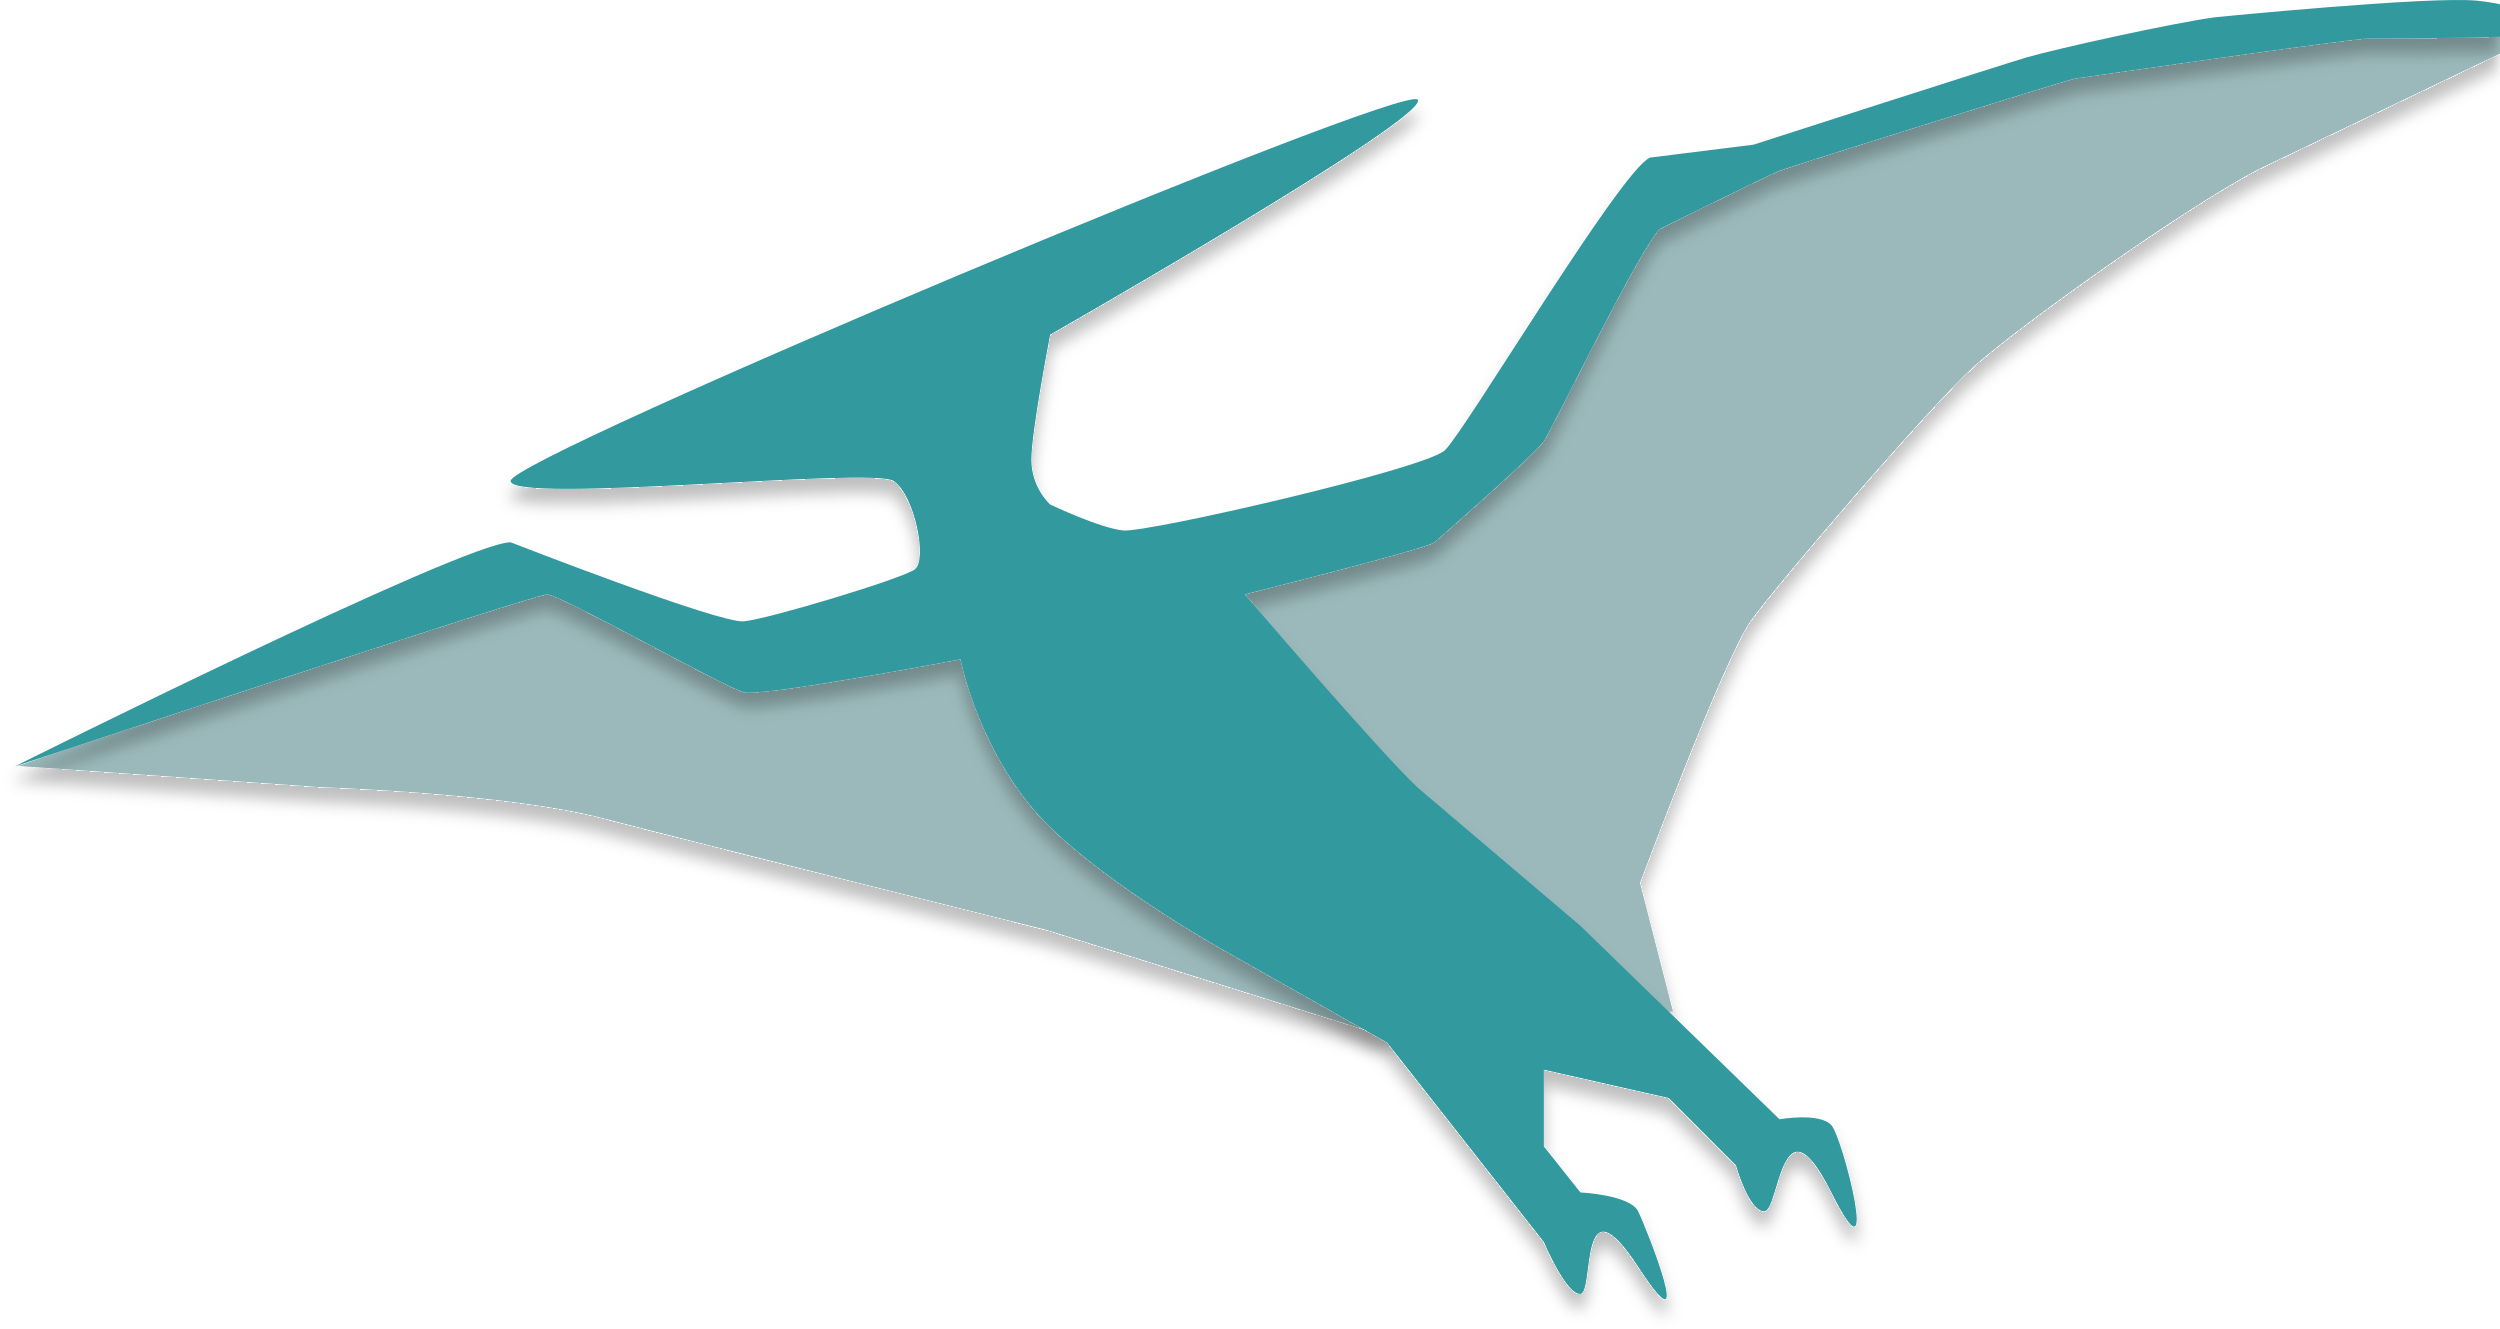
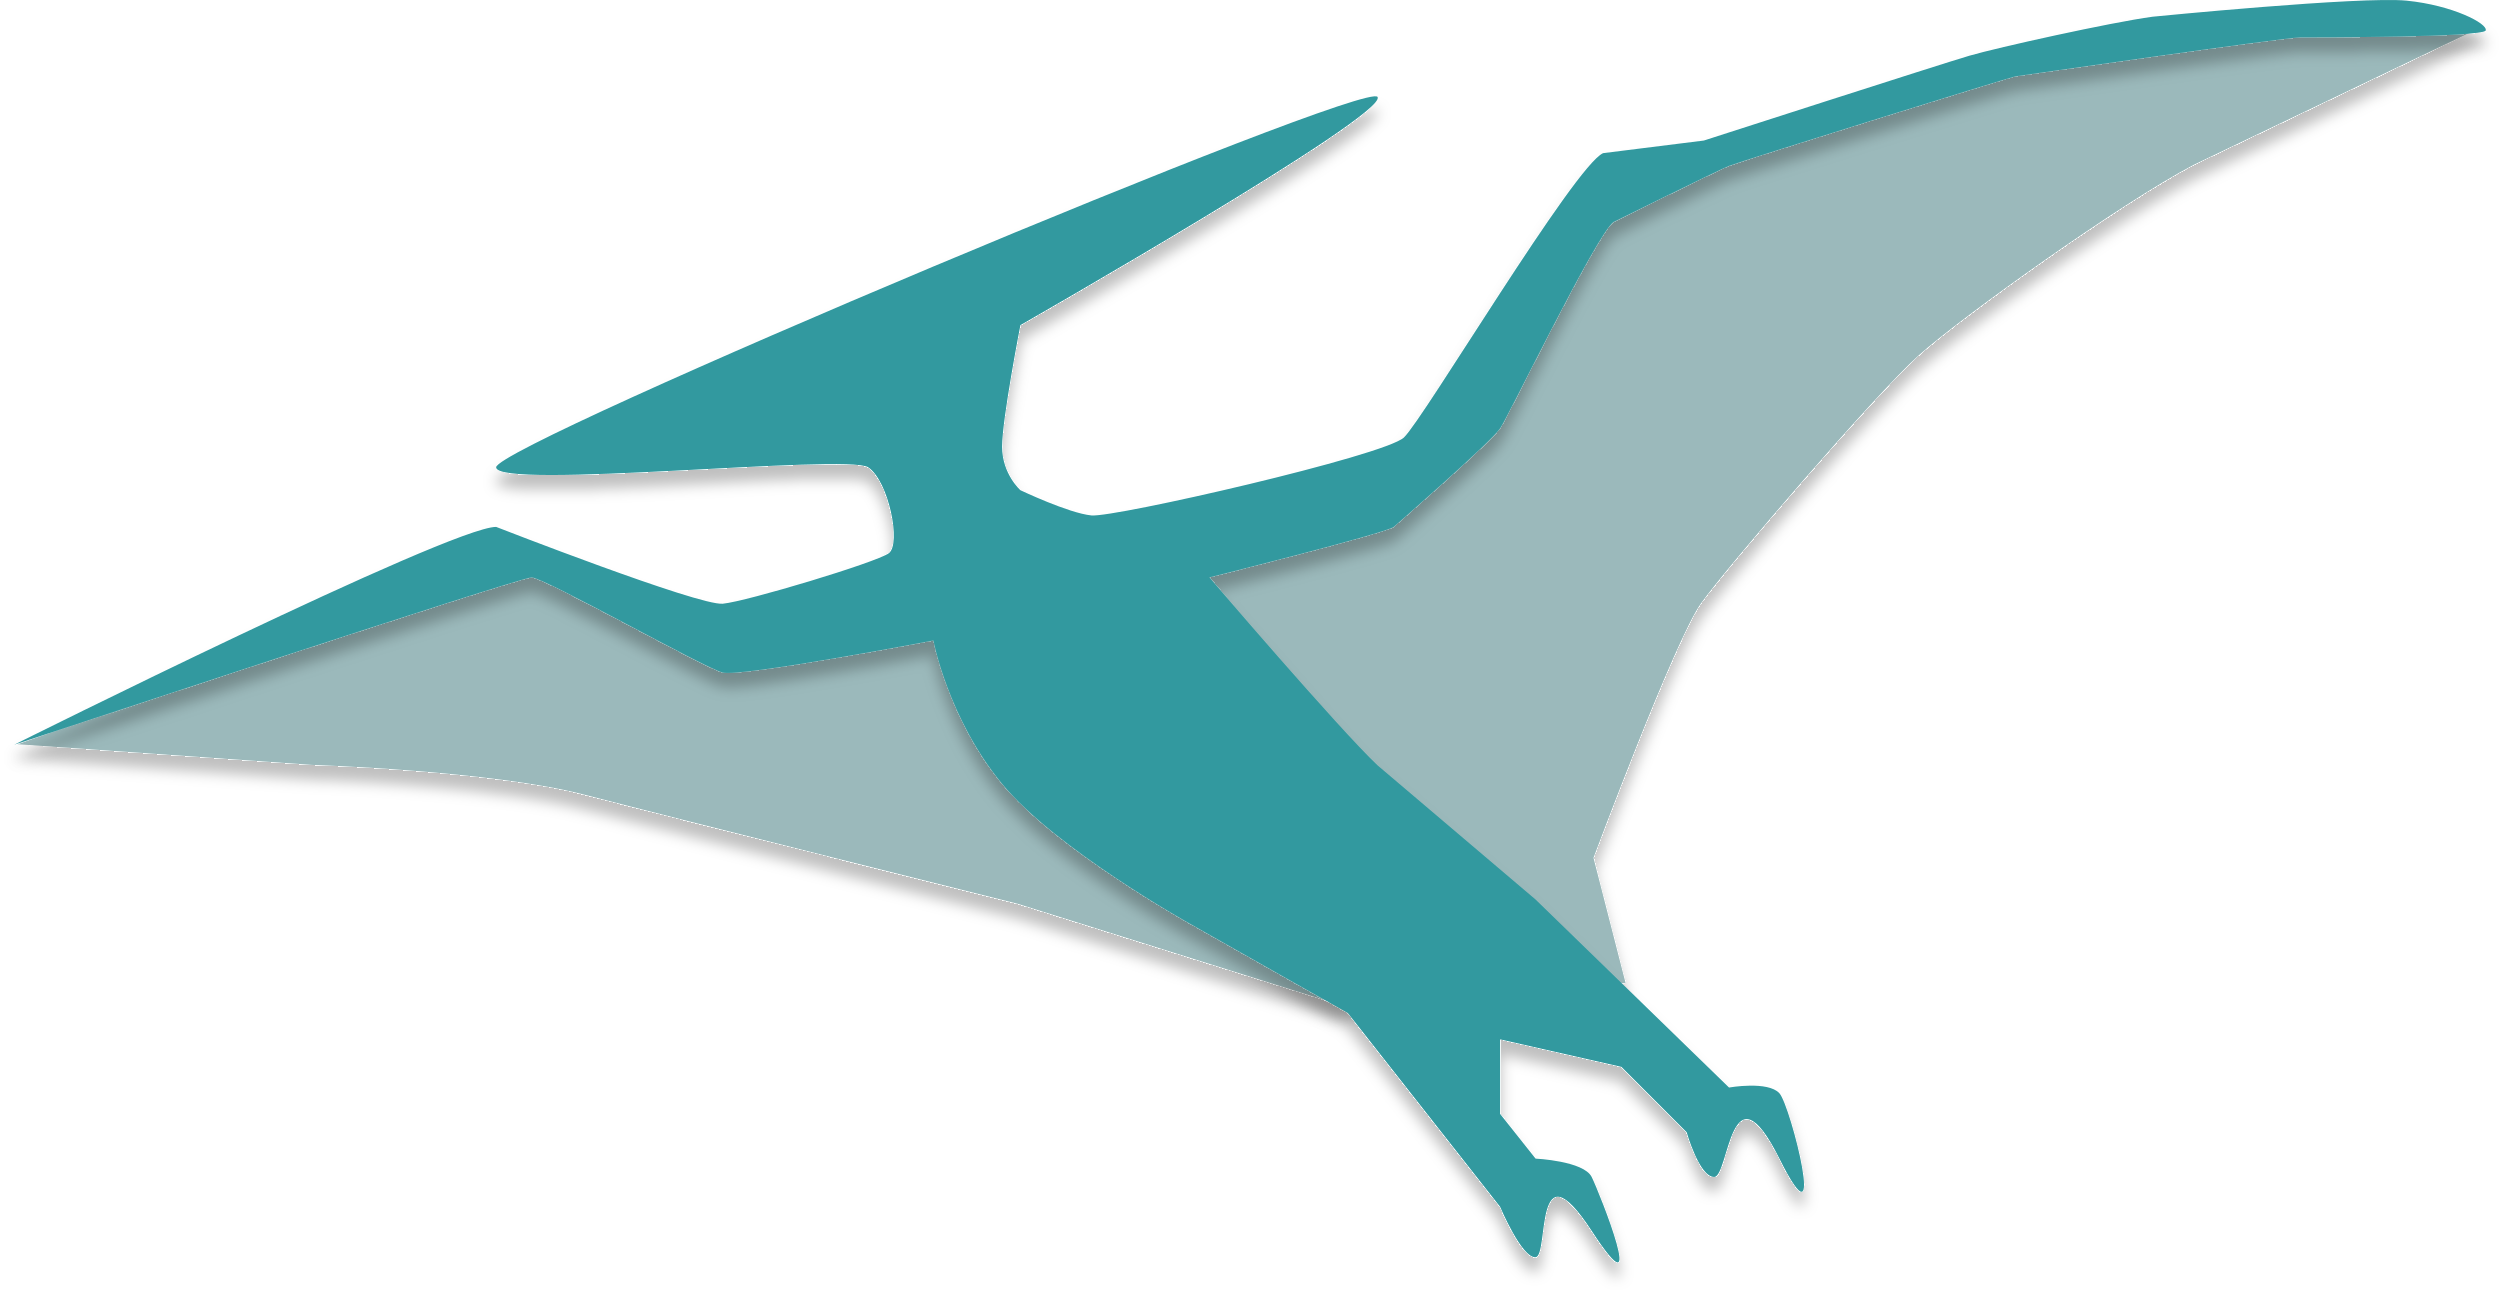
- <svg xmlns="http://www.w3.org/2000/svg" width="685" height="364" viewBox="0 0 685 364" fill="none">
-   <g filter="url(#filter0_d_109_539)">
-     <path d="M458.409 277.176L449.367 241.912C449.367 241.912 472.296 180.441 479.723 170.088C487.151 159.735 528.81 111.206 541.082 100.206C553.354 89.206 598.242 57.176 618.588 46.5L699 8L640.871 8.971L568.209 19.647L488.766 44.235L453.242 60.735L421.271 118.647L391.56 145.5L340.213 159.735L260.446 177.529L205.869 186.265L148.709 158.765L5 209.882L87.996 215.706C87.996 215.706 138.698 217.324 164.856 224.118C191.014 230.912 286.927 254.853 286.927 254.853L376.705 283L458.409 277.176Z" fill="#9BB9BB" />
+ <svg xmlns="http://www.w3.org/2000/svg" width="705" height="364" viewBox="0 0 705 364" fill="none">
+   <g filter="url(#filter0_d_554_118)">
+     <path d="M458.409 277.176L449.367 241.912C449.367 241.912 472.296 180.441 479.723 170.088C487.151 159.735 528.81 111.206 541.082 100.206C553.354 89.206 598.242 57.176 618.588 46.5L699 8L640.871 8.971L568.209 19.647L488.765 44.235L453.242 60.735L421.271 118.647L391.56 145.5L340.213 159.735L260.446 177.529L205.869 186.265L148.709 158.765L5 209.882L87.996 215.706C87.996 215.706 138.698 217.324 164.856 224.118C191.014 230.912 286.927 254.853 286.927 254.853L376.705 283L458.409 277.176Z" fill="#9BB9BB" />
  </g>
-   <g filter="url(#filter1_d_109_539)">
-     <path d="M388.48 27.345C385.574 22.172 139.908 125.307 139.908 131.773C139.908 138.239 239.014 127.894 244.824 131.773C250.635 135.653 254.186 153.435 250.635 156.021C247.084 158.608 210.605 169.6 203.826 170.247C197.047 170.893 139.908 148.585 139.908 148.585C126.995 148.585 4 210.013 4 210.013C4 210.013 146.364 162.811 149.915 162.811C153.466 162.811 198.661 188.352 203.826 189.645C208.991 190.938 263.225 180.592 263.225 180.592C263.225 180.592 267.422 202.578 282.594 221.006C297.767 239.434 335.537 260.449 335.537 260.449L380.086 285.667L423.022 340.306C423.022 340.306 429.155 354.855 433.029 354.531C436.903 354.208 432.383 321.878 448.847 347.095C465.311 372.313 451.107 336.426 448.847 331.9C446.588 327.374 433.029 326.727 433.029 326.727L423.022 314.118V293.103L457.241 300.862L475.641 319.291C475.641 319.291 479.192 331.9 483.389 331.9C487.586 331.9 487.909 298.923 501.79 326.727C515.671 354.531 505.018 311.855 501.79 308.298C498.562 304.742 487.586 306.682 487.586 306.682L433.029 253.66L388.48 215.833C377.504 205.487 341.025 162.811 341.025 162.811C341.025 162.811 390.094 150.525 392.999 148.585C392.999 148.585 420.439 124.66 423.022 120.781C425.604 116.901 450.139 66.142 454.981 62.586C454.981 62.586 484.358 48.037 487.586 46.744C490.814 45.45 565.386 22.173 568.291 21.526C568.291 21.526 644.154 10.534 648.673 10.533C653.193 10.533 700.325 10.533 700.97 8.593C701.616 6.654 691.609 1.481 678.696 0.188C665.783 -1.106 607.03 4.714 607.03 4.714C595.085 6.33 563.126 13.443 555.378 15.706C547.63 17.969 480.484 39.631 480.484 39.631L452.076 43.187C444.005 46.744 401.393 118.194 395.905 123.367C390.417 128.54 314.231 145.999 307.775 145.352C301.318 144.705 287.76 138.239 287.76 138.239C287.76 138.239 282.594 133.713 282.594 125.954C282.594 118.194 287.76 91.683 287.76 91.683C287.76 91.683 391.385 32.518 388.48 27.345Z" fill="#32999F" />
+   <g filter="url(#filter1_d_554_118)">
+     <path d="M388.48 27.345C385.574 22.172 139.908 125.307 139.908 131.773C139.908 138.239 239.014 127.894 244.824 131.773C250.635 135.653 254.186 153.435 250.635 156.021C247.084 158.608 210.605 169.6 203.826 170.247C197.047 170.893 139.908 148.585 139.908 148.585C126.995 148.585 4 210.013 4 210.013C4 210.013 146.364 162.811 149.915 162.811C153.466 162.811 198.661 188.352 203.826 189.645C208.991 190.938 263.225 180.592 263.225 180.592C263.225 180.592 267.422 202.578 282.594 221.006C297.767 239.434 335.537 260.449 335.537 260.449L380.086 285.667L423.022 340.306C423.022 340.306 429.155 354.855 433.029 354.531C436.903 354.208 432.383 321.878 448.847 347.095C465.311 372.313 451.107 336.426 448.847 331.9C446.588 327.374 433.029 326.727 433.029 326.727L423.022 314.118V293.103L457.241 300.862L475.641 319.291C475.641 319.291 479.192 331.9 483.389 331.9C487.586 331.9 487.909 298.923 501.79 326.727C515.671 354.531 505.018 311.855 501.79 308.298C498.562 304.742 487.586 306.682 487.586 306.682L433.029 253.66L388.48 215.833C377.504 205.487 341.025 162.811 341.025 162.811C341.025 162.811 390.094 150.525 392.999 148.585C392.999 148.585 420.439 124.66 423.022 120.781C425.604 116.901 450.139 66.142 454.981 62.586C454.981 62.586 484.358 48.037 487.586 46.744C490.814 45.45 565.386 22.173 568.291 21.526C568.291 21.526 644.154 10.534 648.673 10.533C653.193 10.533 700.325 10.533 700.97 8.593C701.616 6.654 691.609 1.481 678.696 0.188C665.783 -1.106 607.03 4.714 607.03 4.714C595.085 6.33 563.126 13.443 555.378 15.706C547.63 17.969 480.484 39.631 480.484 39.631L452.075 43.187C444.005 46.744 401.393 118.194 395.905 123.367C390.417 128.54 314.231 145.999 307.775 145.352C301.318 144.705 287.76 138.239 287.76 138.239C287.76 138.239 282.594 133.713 282.594 125.954C282.594 118.194 287.76 91.683 287.76 91.683C287.76 91.683 391.385 32.518 388.48 27.345Z" fill="#32999F" />
  </g>
  <defs>
-     <filter id="filter0_d_109_539" x="1" y="8" width="702" height="283" filterUnits="userSpaceOnUse" color-interpolation-filters="sRGB">
+     <filter id="filter0_d_554_118" x="1" y="8" width="702" height="283" filterUnits="userSpaceOnUse" color-interpolation-filters="sRGB">
      <feFlood flood-opacity="0" result="BackgroundImageFix" />
      <feColorMatrix in="SourceAlpha" type="matrix" values="0 0 0 0 0 0 0 0 0 0 0 0 0 0 0 0 0 0 127 0" result="hardAlpha" />
      <feOffset dy="4" />
      <feGaussianBlur stdDeviation="2" />
      <feComposite in2="hardAlpha" operator="out" />
      <feColorMatrix type="matrix" values="0 0 0 0 0 0 0 0 0 0 0 0 0 0 0 0 0 0 0.25 0" />
-       <feBlend mode="normal" in2="BackgroundImageFix" result="effect1_dropShadow_109_539" />
-       <feBlend mode="normal" in="SourceGraphic" in2="effect1_dropShadow_109_539" result="shape" />
+       <feBlend mode="normal" in2="BackgroundImageFix" result="effect1_dropShadow_554_118" />
+       <feBlend mode="normal" in="SourceGraphic" in2="effect1_dropShadow_554_118" result="shape" />
    </filter>
-     <filter id="filter1_d_109_539" x="0" y="0" width="705" height="364" filterUnits="userSpaceOnUse" color-interpolation-filters="sRGB">
+     <filter id="filter1_d_554_118" x="0" y="0" width="705" height="364" filterUnits="userSpaceOnUse" color-interpolation-filters="sRGB">
      <feFlood flood-opacity="0" result="BackgroundImageFix" />
      <feColorMatrix in="SourceAlpha" type="matrix" values="0 0 0 0 0 0 0 0 0 0 0 0 0 0 0 0 0 0 127 0" result="hardAlpha" />
      <feOffset dy="4" />
      <feGaussianBlur stdDeviation="2" />
      <feComposite in2="hardAlpha" operator="out" />
      <feColorMatrix type="matrix" values="0 0 0 0 0 0 0 0 0 0 0 0 0 0 0 0 0 0 0.25 0" />
-       <feBlend mode="normal" in2="BackgroundImageFix" result="effect1_dropShadow_109_539" />
-       <feBlend mode="normal" in="SourceGraphic" in2="effect1_dropShadow_109_539" result="shape" />
+       <feBlend mode="normal" in2="BackgroundImageFix" result="effect1_dropShadow_554_118" />
+       <feBlend mode="normal" in="SourceGraphic" in2="effect1_dropShadow_554_118" result="shape" />
    </filter>
  </defs>
</svg>
